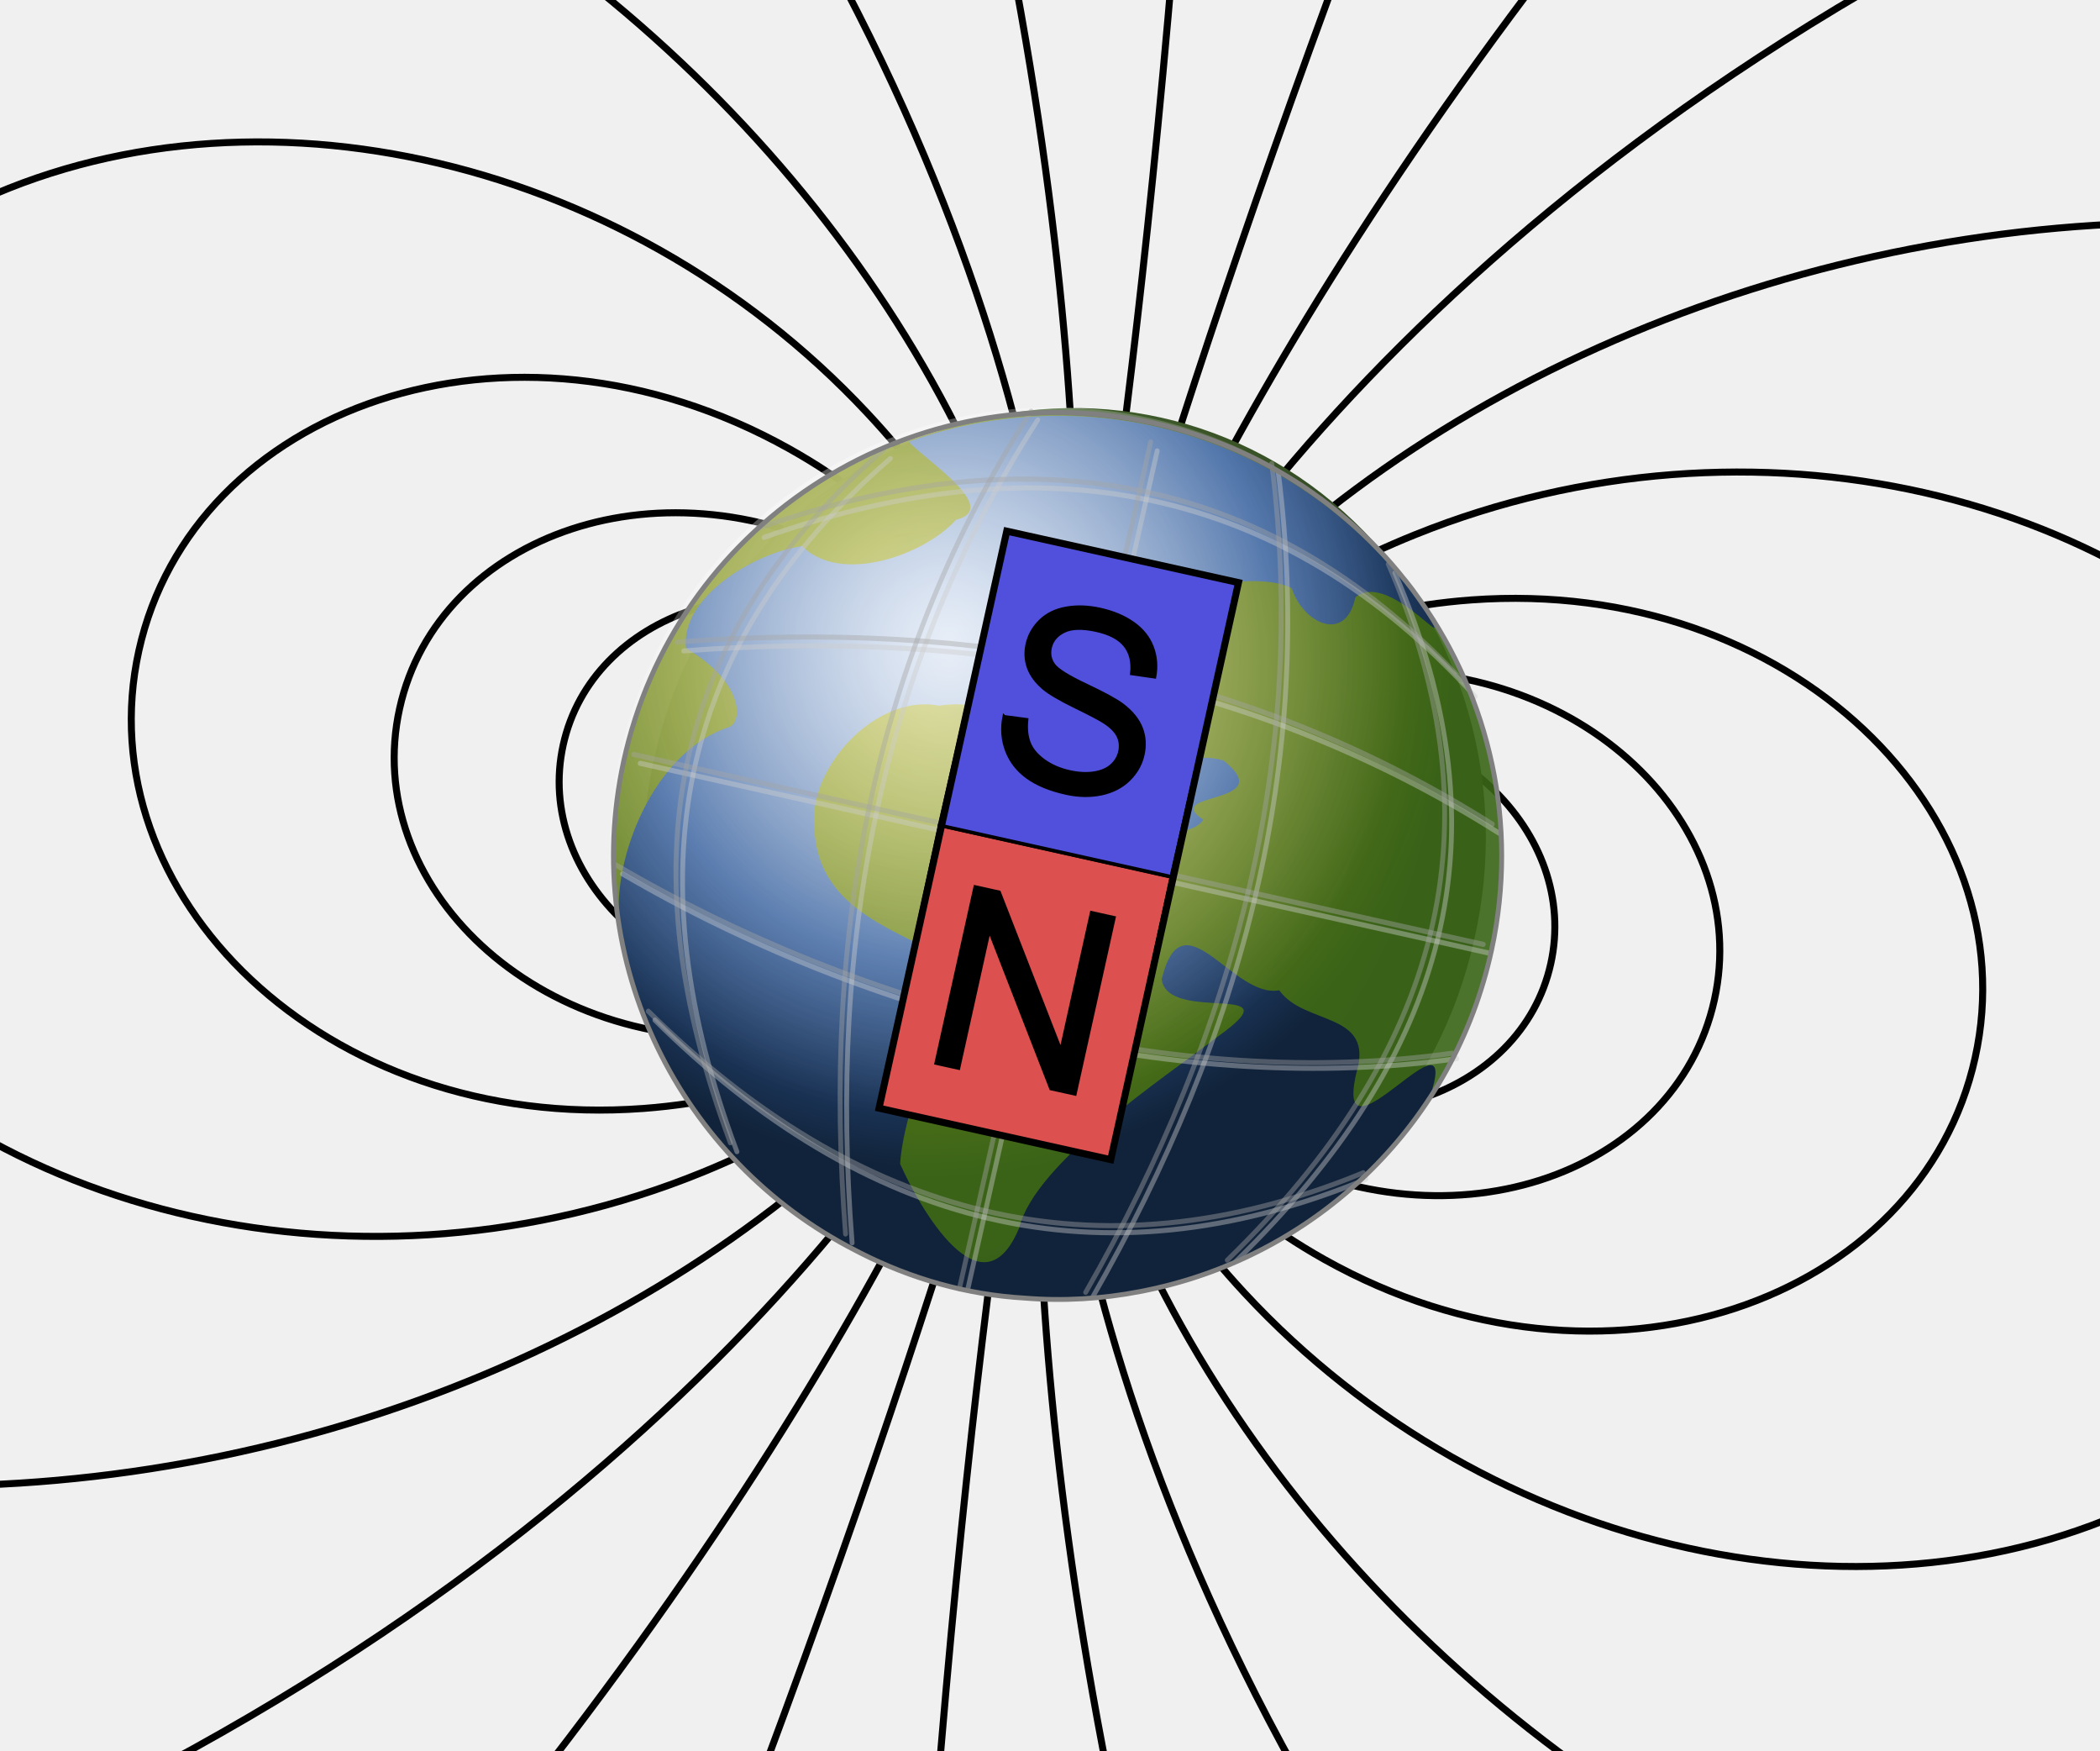
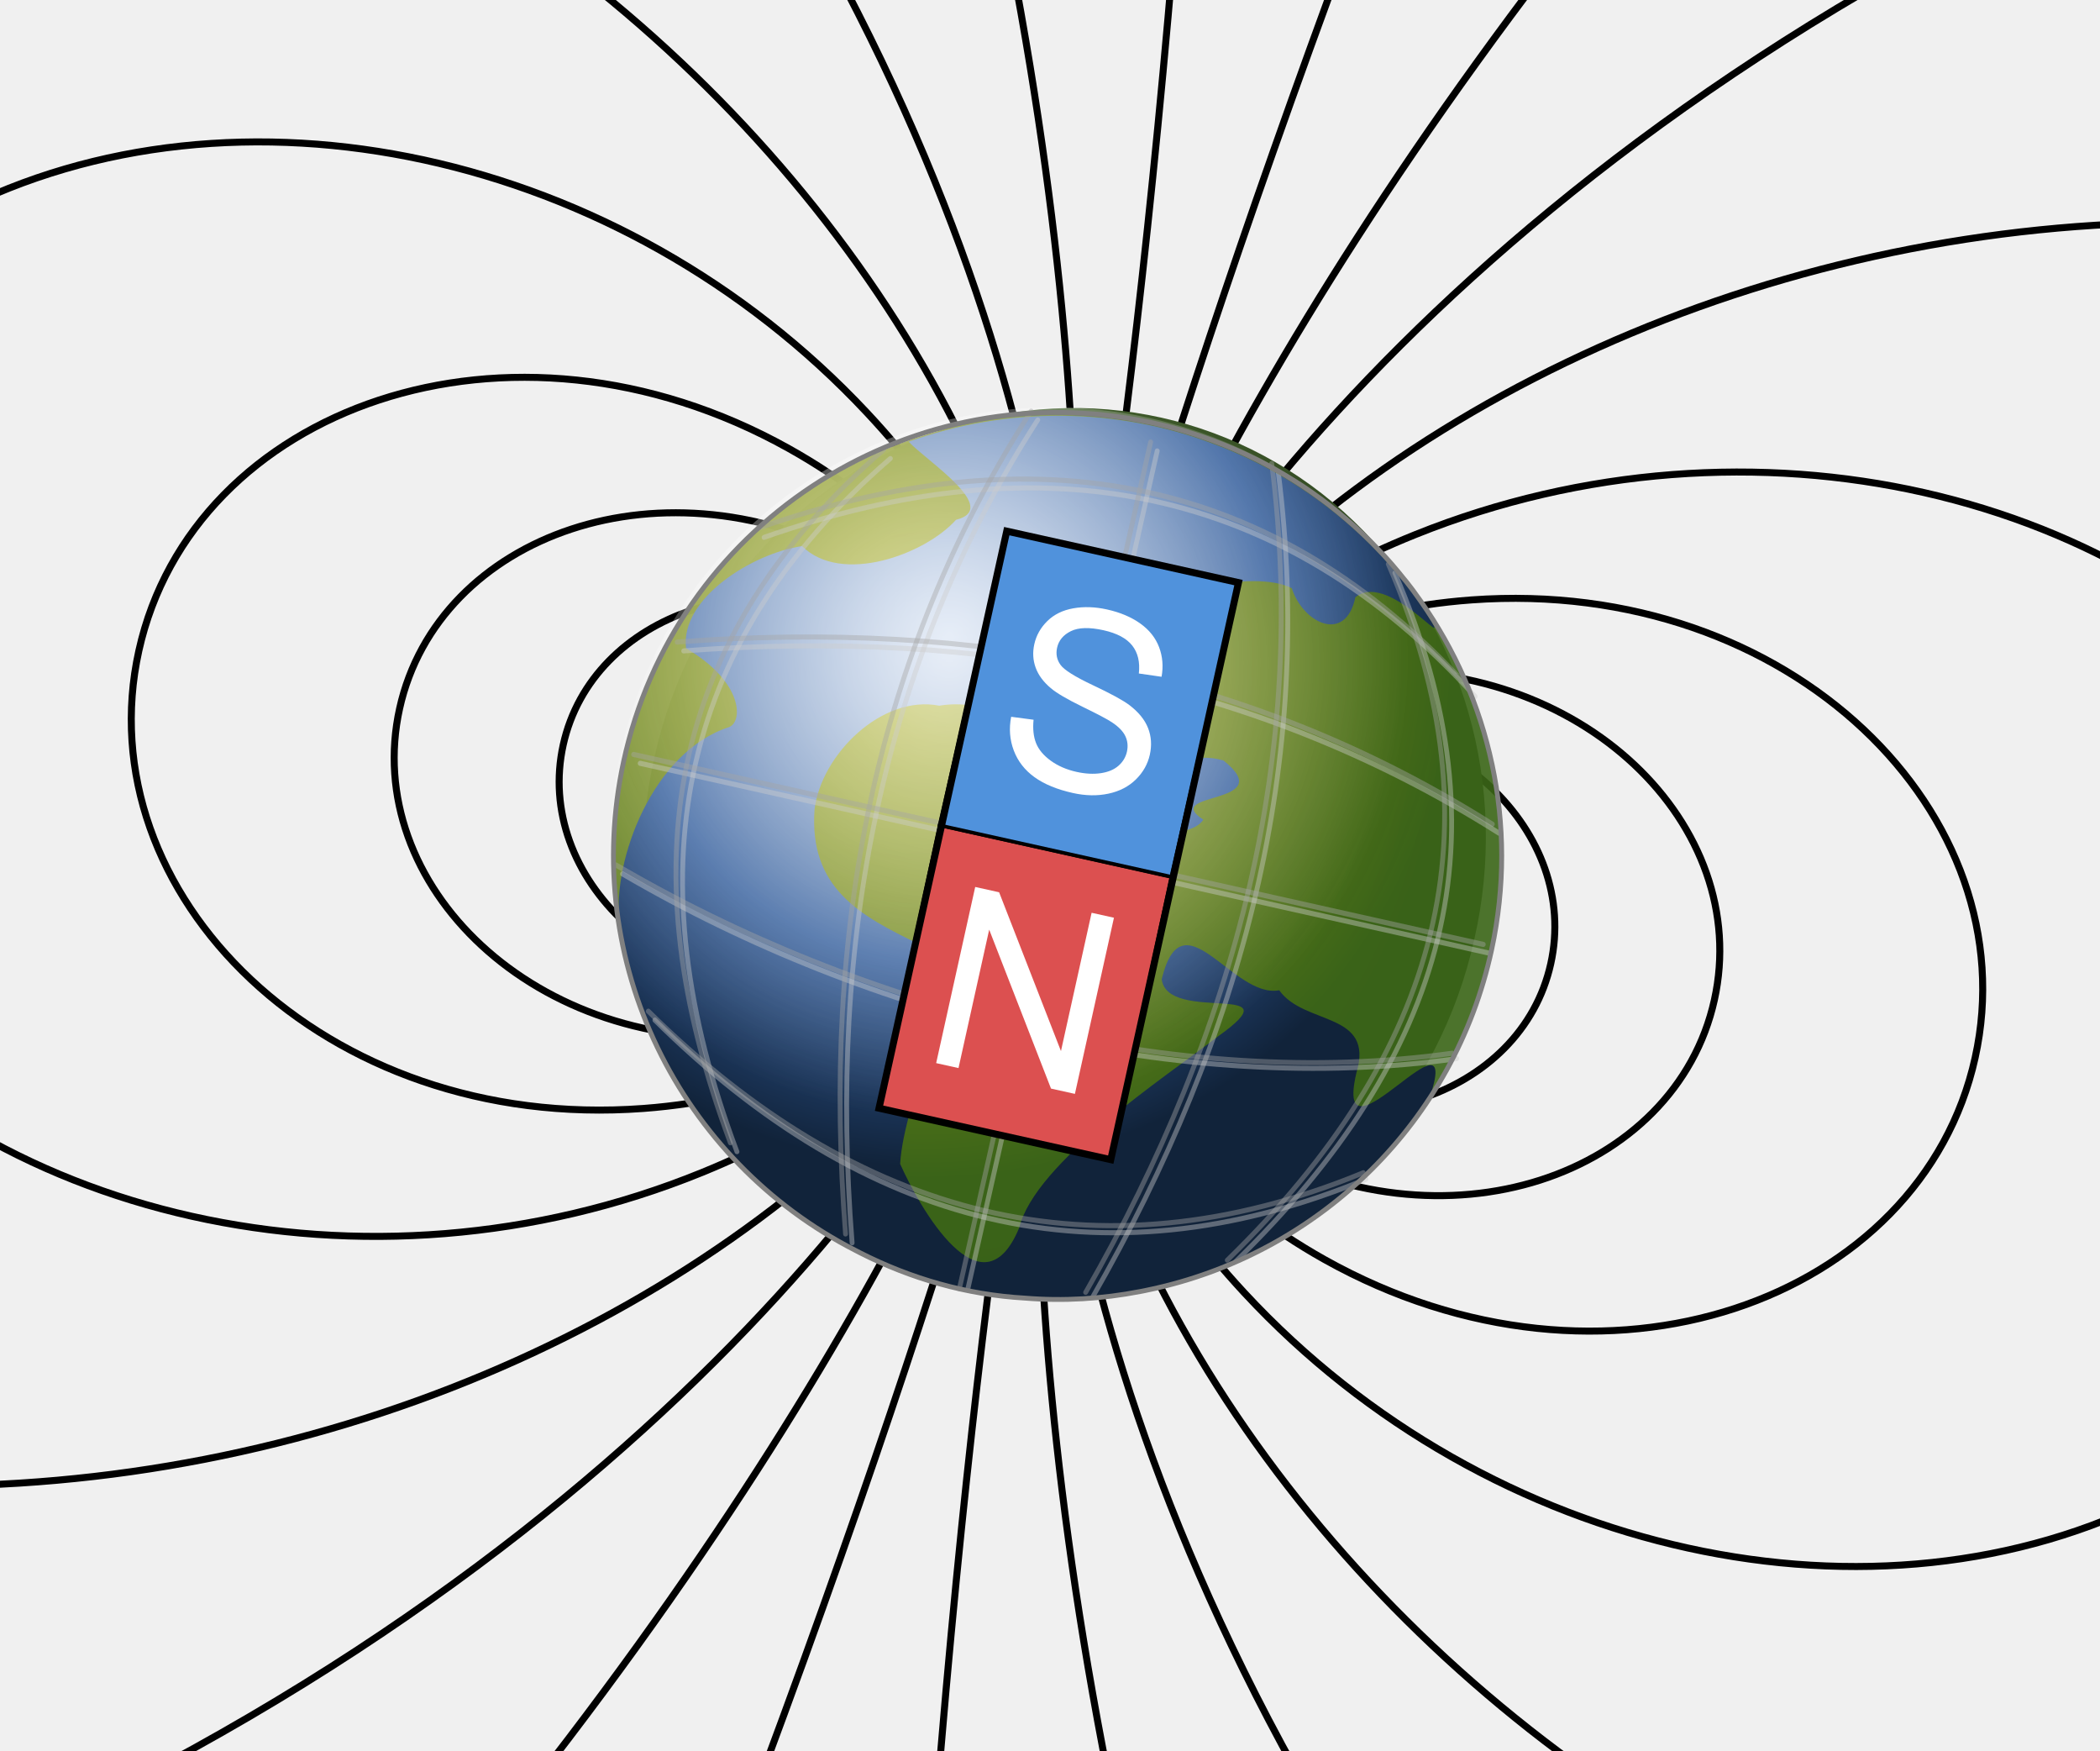
<svg xmlns="http://www.w3.org/2000/svg" xmlns:xlink="http://www.w3.org/1999/xlink" version="1.0" height="500" width="600" id="svg2488">
  <defs id="defs2491">
    <linearGradient id="linearGradient6339">
      <stop style="stop-color: rgb(110, 159, 75); stop-opacity: 1;" offset="0" id="stop6341" />
      <stop id="stop12671" offset="0.5" style="stop-color: rgb(66, 95, 45); stop-opacity: 1;" />
      <stop id="stop6347" offset="1" style="stop-color: rgb(42, 61, 29); stop-opacity: 1;" />
    </linearGradient>
    <linearGradient id="linearGradient13206">
      <stop id="stop13208" offset="0" style="stop-color:#b0ae13;stop-opacity:1;" />
      <stop id="stop2186" offset="1" style="stop-color:#3b6617;stop-opacity:0.906;" />
    </linearGradient>
    <linearGradient id="linearGradient5142">
      <stop style="stop-color: rgb(191, 209, 235); stop-opacity: 1;" offset="0" id="stop5144" />
      <stop id="stop5150" offset="0.615" style="stop-color: rgb(49, 92, 155); stop-opacity: 1;" />
      <stop style="stop-color: rgb(17, 35, 58); stop-opacity: 1;" offset="1" id="stop5146" />
    </linearGradient>
    <linearGradient id="linearGradient4437">
      <stop style="stop-color: rgb(255, 255, 255); stop-opacity: 0.856;" offset="0" id="stop4439" />
      <stop style="stop-color: rgb(255, 255, 255); stop-opacity: 0;" offset="1" id="stop4441" />
    </linearGradient>
    <radialGradient r="88.939" fy="1189.212" fx="406.206" cy="1189.212" cx="406.206" gradientTransform="matrix(1.45458,-0.103027,0.118439,1.80241,-328.325,-918.427)" gradientUnits="userSpaceOnUse" id="radialGradient3596" xlink:href="#linearGradient6339" />
    <radialGradient r="405.357" fy="495.307" fx="107.201" cy="495.307" cx="107.201" gradientTransform="matrix(1.15035,0,0,1.15035,-16.1173,-74.4676)" gradientUnits="userSpaceOnUse" id="radialGradient3669" xlink:href="#linearGradient13206" />
    <radialGradient r="55.703" fy="407.223" fx="209.158" cy="407.223" cx="209.158" gradientTransform="matrix(2.516536,0.940454,-0.9632323,2.565301,137.0361,-1059.861)" gradientUnits="userSpaceOnUse" id="radialGradient3682" xlink:href="#linearGradient5142" />
    <radialGradient r="406.373" fy="504.901" fx="136.15" cy="504.901" cx="136.15" gradientUnits="userSpaceOnUse" id="radialGradient3698" xlink:href="#linearGradient4437" />
  </defs>
  <g fill="none" stroke-width="2" stroke="black" transform="translate(302,244) rotate(12.5)" id="fields">
    <path id="path26" d="M 0.00,0.00 C -0.12,10.09 -15.38,39.68 -52.13,51.43 C -99.79,66.67 -144.50,38.66 -144.50,0.00 C -144.50,-38.12 -100.94,-66.06 -53.72,-51.92 C -16.82,-40.87 -0.35,-11.33 0.00,0.00" />
    <path id="path28" d="M 0.00,0.00 C -0.24,13.85 -20.95,53.22 -69.93,68.64 C -133.23,88.56 -192.38,51.29 -192.38,0.00 C -192.38,-50.75 -134.39,-87.95 -71.52,-69.13 C -22.40,-54.41 -0.46,-15.08 0.00,0.00" />
    <path id="path30" d="M 0.00,0.00 C -0.61,20.86 -31.04,75.80 -99.63,96.47 C -187.50,122.94 -268.69,70.97 -268.69,0.00 C -268.69,-70.88 -187.70,-122.84 -99.90,-96.55 C -31.28,-76.00 -0.65,-21.07 0.00,0.00" />
    <path id="path32" d="M -347.00,-110.78 C -277.74,-168.36 -165.28,-169.50 -80.32,-111.38 C -19.45,-69.74 -0.46,-17.13 0.00,0.00 C -0.38,16.45 -18.77,68.85 -79.38,110.73 C -164.37,169.47 -277.43,168.61 -347.00,110.78" />
    <path id="path34" d="M -347.00,-255.12 C -229.52,-250.80 -120.67,-193.66 -54.51,-112.92 C -10.04,-58.66 -0.28,-12.79 0.00,0.00 C -0.26,12.57 -9.87,58.30 -54.20,112.55 C -120.32,193.46 -229.31,250.80 -347.00,255.12" />
    <path id="path36" d="M -192.71,-309.00 C -39.25,-176.86 -0.53,-38.01 0.00,0.00 C -0.46,37.45 -38.86,176.53 -192.71,309.00" />
    <path id="path38" d="M -96.97,-309.00 C -11.28,-135.92 -0.17,-21.58 0.00,0.00 C -0.13,20.73 -10.91,135.17 -96.97,309.00" />
    <path id="path40" d="M -30.34,-309.00 C -1.63,-115.03 -0.03,-10.73 0.00,0.00 C -0.02,9.83 -1.50,114.14 -30.34,309.00" />
    <path id="path42" d="M 30.34,-309.00 C 1.63,-115.03 0.03,-10.73 0.00,0.00 C 0.02,9.83 1.50,114.14 30.34,309.00" />
    <path id="path44" d="M 96.97,-309.00 C 11.28,-135.92 0.17,-21.58 0.00,0.00 C 0.13,20.73 10.91,135.17 96.97,309.00" />
    <path id="path46" d="M 192.71,-309.00 C 39.25,-176.86 0.53,-38.01 0.00,0.00 C 0.46,37.45 38.86,176.53 192.71,309.00" />
    <path id="path48" d="M 347.00,-255.12 C 229.52,-250.80 120.67,-193.66 54.51,-112.92 C 10.04,-58.66 0.28,-12.79 0.00,0.00 C 0.26,12.57 9.87,58.30 54.20,112.55 C 120.32,193.46 229.31,250.80 347.00,255.12" />
    <path id="path50" d="M 347.00,-110.78 C 277.74,-168.36 165.28,-169.50 80.32,-111.38 C 19.45,-69.74 0.46,-17.13 0.00,0.00 C 0.38,16.45 18.77,68.85 79.38,110.73 C 164.37,169.47 277.43,168.61 347.00,110.78" />
    <path id="path52" d="M 0.00,0.00 C 0.61,20.86 31.04,75.80 99.63,96.47 C 187.50,122.94 268.69,70.97 268.69,0.00 C 268.69,-70.88 187.70,-122.84 99.90,-96.55 C 31.28,-76.00 0.65,-21.07 0.00,0.00" />
    <path id="path54" d="M 0.00,0.00 C 0.24,13.85 20.95,53.22 69.93,68.64 C 133.23,88.56 192.38,51.29 192.38,0.00 C 192.38,-50.75 134.39,-87.95 71.52,-69.13 C 22.40,-54.41 0.46,-15.08 0.00,0.00" />
    <path id="path56" d="M 0.00,0.00 C 0.12,10.09 15.38,39.68 52.13,51.43 C 99.79,66.67 144.50,38.66 144.50,0.00 C 144.50,-38.12 100.94,-66.06 53.72,-51.92 C 16.82,-40.87 0.35,-11.33 0.00,0.00" />
  </g>
  <path transform="matrix(1.316356,0.2947431,-0.2513055,1.111134,23.22297,-1235.073)" d="M 533.632,1211.545 A 88.939,110.207 0 1 1 355.755,1211.545 A 88.939,110.207 0 1 1 533.632,1211.545 z" id="path5452" style="fill:url(#radialGradient3596);fill-opacity:1;fill-rule:evenodd;stroke:none;stroke-width:1px;stroke-linecap:butt;stroke-linejoin:miter;marker:none;stroke-miterlimit:4;stroke-dasharray:none;stroke-dashoffset:0;stroke-opacity:1;visibility:visible;display:inline;overflow:visible" />
  <path transform="matrix(0.3156567,6.8339277e-2,-6.7982289e-2,0.3139692,263.6158,23.52733)" d="M 654.286,648.076 A 392.857,392.857 0 1 1 -131.429,648.076 A 392.857,392.857 0 1 1 654.286,648.076 z" id="path1307" style="fill:url(#radialGradient3669);fill-opacity:1;fill-rule:evenodd;stroke:none;stroke-width:5.644;stroke-linecap:round;stroke-linejoin:round;marker:none;stroke-miterlimit:4;stroke-dasharray:none;stroke-dashoffset:0;stroke-opacity:1;visibility:visible;display:inline;overflow:visible" />
  <path id="path2495" d="M 346.609,126.77 C 318.886,116.268 287.474,116.139 259.628,126.168 C 264.591,131.577 286.14,145.275 273.154,148.473 C 264.222,158.425 240.367,167.146 229.151,155.988 C 215.105,158.044 194.276,170.874 196.015,185.184 C 212.289,194.7 212.346,206.041 208.339,207.678 C 186.631,214.645 174.903,245.505 176.992,263.494 C 184.55,320.35 235.305,367.484 292.789,370.797 C 337.976,374.572 384.058,351.821 408.401,313.741 C 418.555,284.115 380.658,336.071 387.527,306.53 C 392.868,288.86 372.689,293.022 365.492,282.861 C 352.227,285.369 337.869,255.095 331.916,279.698 C 333.523,292.629 370.74,279.837 348.013,296.037 C 332.947,307.687 295.813,331.951 291.186,350.737 C 280.544,376.44 262.694,344.853 257.184,332.465 C 258.337,312.859 275.17,284.906 262.638,269.71 C 245.473,261.483 231.118,253.54 232.73,231.178 C 234.654,215.51 251.978,198.369 268.35,201.572 C 296.212,197.221 291.152,230.294 311.495,239.64 C 320.755,235.714 339.154,240.988 343.815,234.141 C 331.334,226 365.814,230.185 349.577,217.234 C 338.9,214.083 328.352,220.688 330.356,230.883 C 308.687,227.042 322.258,193.749 298.844,196.053 C 291.279,212.278 265.592,188.191 287.416,193.567 C 295.734,193.513 281.123,176.793 290.388,182.651 C 295.393,184.475 314.403,185.849 311.611,180.084 C 323.223,178.335 322.628,200.722 337.64,190.55 C 348.761,182.548 340.416,176.673 329.942,178.663 C 326.771,169.251 358.633,162.409 369.083,168.033 C 372.283,178.039 384.464,183.927 387.247,170.611 C 397.522,162.168 418.81,192.33 405.684,172.346 C 391.192,151.676 370.325,135.554 346.609,126.77 z" style="fill:url(#radialGradient3682);fill-opacity:1;fill-rule:nonzero;stroke:none;stroke-width:2.036;stroke-linecap:round;stroke-linejoin:round;marker:none;stroke-miterlimit:4;stroke-dasharray:none;stroke-dashoffset:0;stroke-opacity:1;visibility:visible;display:inline;overflow:visible" />
  <path transform="matrix(0.3156567,6.8339277e-2,-6.7982289e-2,0.3139692,262.6412,21.27096)" d="M 654.286,648.076 A 392.857,392.857 0 1 1 -131.429,648.076 A 392.857,392.857 0 1 1 654.286,648.076 z" id="path2653" style="opacity:0.76;fill:url(#radialGradient3698);fill-opacity:1;fill-rule:evenodd;stroke:none;stroke-width:5.644;stroke-linecap:round;stroke-linejoin:round;marker:none;stroke-miterlimit:4;stroke-dasharray:none;stroke-dashoffset:0;stroke-opacity:1;visibility:visible;display:inline;overflow:visible" />
  <path id="path13581" d="M 330.638,128.773 L 276.44,368.538" style="opacity:0.418;fill:none;fill-opacity:1;fill-rule:evenodd;stroke:#cccccc;stroke-width:1.387;stroke-linecap:round;stroke-linejoin:round;stroke-miterlimit:4;stroke-dasharray:none;stroke-opacity:1" />
  <path id="path13583" d="M 296.501,119.933 C 251.545,189.884 236.668,268.882 243.464,355.041" style="opacity:0.418;fill:none;fill-opacity:1;fill-rule:evenodd;stroke:#cccccc;stroke-width:1.387;stroke-linecap:round;stroke-linejoin:round;stroke-miterlimit:4;stroke-dasharray:none;stroke-opacity:1;display:inline" />
  <path id="path13585" d="M 365.218,134.874 C 375.736,217.556 355.196,295.573 312.002,370.813" style="opacity:0.418;fill:none;fill-opacity:1;fill-rule:evenodd;stroke:#cccccc;stroke-width:1.387;stroke-linecap:round;stroke-linejoin:round;stroke-miterlimit:4;stroke-dasharray:none;stroke-opacity:1;display:inline" />
  <path id="path13587" d="M 254.398,130.959 C 192.129,184.941 181.205,250.603 210.561,328.989" style="opacity:0.418;fill:none;fill-opacity:1;fill-rule:evenodd;stroke:#cccccc;stroke-width:1.387;stroke-linecap:round;stroke-linejoin:round;stroke-miterlimit:4;stroke-dasharray:none;stroke-opacity:1;display:inline" />
  <path id="path13589" d="M 398.534,163.646 C 431.403,239.491 413.377,301.514 352.975,360.413" style="opacity:0.418;fill:none;fill-opacity:1;fill-rule:evenodd;stroke:#cccccc;stroke-width:1.387;stroke-linecap:round;stroke-linejoin:round;stroke-miterlimit:4;stroke-dasharray:none;stroke-opacity:1;display:inline" />
  <g transform="matrix(-0.2777933,1.227354,-1.111765,-0.2487951,1860.401,-347.0282)" id="g13591" style="opacity:0.418;fill:none;fill-opacity:1;stroke:#cccccc;stroke-width:1.159;stroke-miterlimit:4;stroke-dasharray:none;stroke-opacity:1">
    <path style="fill:none;fill-opacity:1;fill-rule:evenodd;stroke:#cccccc;stroke-width:1.159;stroke-linecap:round;stroke-linejoin:round;stroke-miterlimit:4;stroke-dasharray:none;stroke-opacity:1;display:inline" d="M 729.261,1108.259 L 729.31,1326.646" id="path13593" />
    <path style="fill:none;fill-opacity:1;fill-rule:evenodd;stroke:#cccccc;stroke-width:1.159;stroke-linecap:round;stroke-linejoin:round;stroke-miterlimit:4;stroke-dasharray:none;stroke-opacity:1;display:inline" d="M 702.192,1112.689 C 680.229,1180.571 682.468,1250.415 702.255,1322.217" id="path13595" />
    <path style="fill:none;fill-opacity:1;fill-rule:evenodd;stroke:#cccccc;stroke-width:1.159;stroke-linecap:round;stroke-linejoin:round;stroke-miterlimit:4;stroke-dasharray:none;stroke-opacity:1;display:inline" d="M 754.238,1110.53 C 776.302,1175.396 774.505,1256.252 754.667,1324.842" id="path13597" />
    <path style="fill:none;fill-opacity:1;fill-rule:evenodd;stroke:#cccccc;stroke-width:1.159;stroke-linecap:round;stroke-linejoin:round;stroke-miterlimit:4;stroke-dasharray:none;stroke-opacity:1;display:inline" d="M 673.121,1126.067 C 635.52,1185.29 637.738,1246.214 673.121,1308.838" id="path13599" />
    <path style="fill:none;fill-opacity:1;fill-rule:evenodd;stroke:#cccccc;stroke-width:1.159;stroke-linecap:round;stroke-linejoin:round;stroke-miterlimit:4;stroke-dasharray:none;stroke-opacity:1;display:inline" d="M 785.451,1126.067 C 823.052,1185.29 820.833,1246.214 785.451,1308.838" id="path13601" />
  </g>
  <path id="path22979" d="M 328.761,126.24 L 274.082,368.222" style="opacity:0.418;fill:none;fill-opacity:1;fill-rule:evenodd;stroke:#a4a4a4;stroke-width:1.387;stroke-linecap:round;stroke-linejoin:round;stroke-miterlimit:4;stroke-dasharray:none;stroke-opacity:1" />
  <path id="path6348" d="M 294.623,117.4 C 249.668,187.351 234.791,266.348 241.587,352.508" style="opacity:0.418;fill:none;fill-opacity:1;fill-rule:evenodd;stroke:#a4a4a4;stroke-width:1.387;stroke-linecap:round;stroke-linejoin:round;stroke-miterlimit:4;stroke-dasharray:none;stroke-opacity:1;display:inline" />
  <path id="path6350" d="M 363.34,132.341 C 373.858,215.023 353.377,293.928 310.182,369.168" style="opacity:0.418;fill:none;fill-opacity:1;fill-rule:evenodd;stroke:#a4a4a4;stroke-width:1.387;stroke-linecap:round;stroke-linejoin:round;stroke-miterlimit:4;stroke-dasharray:none;stroke-opacity:1;display:inline" />
  <path id="path6352" d="M 252.521,128.426 C 190.252,182.408 179.328,248.07 208.684,326.456" style="opacity:0.418;fill:none;fill-opacity:1;fill-rule:evenodd;stroke:#a4a4a4;stroke-width:1.387;stroke-linecap:round;stroke-linejoin:round;stroke-miterlimit:4;stroke-dasharray:none;stroke-opacity:1;display:inline" />
  <path id="path6354" d="M 396.657,161.113 C 429.525,236.958 411.048,301.072 350.645,359.97" style="opacity:0.418;fill:none;fill-opacity:1;fill-rule:evenodd;stroke:#a4a4a4;stroke-width:1.387;stroke-linecap:round;stroke-linejoin:round;stroke-miterlimit:4;stroke-dasharray:none;stroke-opacity:1;display:inline" />
  <g transform="matrix(-0.2777933,1.227354,-1.111765,-0.2487951,1858.524,-349.5613)" id="g6367" style="opacity:0.418;fill:none;fill-opacity:1;stroke:#a4a4a4;stroke-width:1.159;stroke-miterlimit:4;stroke-dasharray:none;stroke-opacity:1">
    <path style="fill:none;fill-opacity:1;fill-rule:evenodd;stroke:#a4a4a4;stroke-width:1.159;stroke-linecap:round;stroke-linejoin:round;stroke-miterlimit:4;stroke-dasharray:none;stroke-opacity:1;display:inline" d="M 729.261,1108.259 L 729.31,1326.646" id="path6356" />
    <path style="fill:none;fill-opacity:1;fill-rule:evenodd;stroke:#a4a4a4;stroke-width:1.159;stroke-linecap:round;stroke-linejoin:round;stroke-miterlimit:4;stroke-dasharray:none;stroke-opacity:1;display:inline" d="M 702.192,1112.689 C 680.229,1180.571 682.468,1250.415 702.255,1322.217" id="path6358" />
    <path style="fill:none;fill-opacity:1;fill-rule:evenodd;stroke:#a4a4a4;stroke-width:1.159;stroke-linecap:round;stroke-linejoin:round;stroke-miterlimit:4;stroke-dasharray:none;stroke-opacity:1;display:inline" d="M 754.914,1109.881 C 776.978,1174.746 774.505,1256.252 754.667,1324.842" id="path6360" />
    <path style="fill:none;fill-opacity:1;fill-rule:evenodd;stroke:#a4a4a4;stroke-width:1.159;stroke-linecap:round;stroke-linejoin:round;stroke-miterlimit:4;stroke-dasharray:none;stroke-opacity:1;display:inline" d="M 673.121,1126.067 C 635.52,1185.29 637.738,1246.214 673.121,1308.838" id="path6362" />
    <path style="fill:none;fill-opacity:1;fill-rule:evenodd;stroke:#a4a4a4;stroke-width:1.159;stroke-linecap:round;stroke-linejoin:round;stroke-miterlimit:4;stroke-dasharray:none;stroke-opacity:1;display:inline" d="M 785.784,1124.993 C 823.385,1184.216 820.833,1246.214 785.451,1308.838" id="path6364" />
  </g>
  <path style="fill:none;fill-opacity:1;fill-rule:evenodd;stroke:#808080;stroke-width:1.39;stroke-linecap:round;stroke-linejoin:round;marker:none;stroke-miterlimit:4;stroke-dasharray:none;stroke-dashoffset:0;stroke-opacity:1;visibility:visible;display:inline;overflow:visible" d="M 328.974,120.694 C 328.7,120.635 328.422,120.595 328.148,120.537 C 327.239,120.347 326.321,120.16 325.412,119.989 C 258.19,107.395 192.693,150.462 178.157,217.597 C 165.752,274.888 194.398,331.574 244.33,357.123 C 244.795,357.36 245.247,357.613 245.715,357.845 C 260.268,365.254 276.244,369.846 292.784,370.791 C 303.821,371.708 314.914,371.016 325.73,368.922 C 325.983,368.874 326.241,368.826 326.494,368.776 C 326.688,368.738 326.882,368.698 327.075,368.658 C 328.181,368.437 329.289,368.202 330.386,367.952 C 330.467,367.934 330.546,367.912 330.626,367.893 C 330.672,367.882 330.716,367.866 330.761,367.855 C 377.102,357.149 415.465,320.753 426.174,271.293 C 433.968,235.3 425.55,199.556 405.845,171.609 C 405.39,170.963 404.934,170.325 404.467,169.688 C 404.166,169.275 403.878,168.858 403.573,168.45 C 403.404,168.225 403.231,168.007 403.06,167.783 C 402.62,167.202 402.169,166.621 401.718,166.048 C 401.68,166 401.634,165.958 401.596,165.91 C 401.48,165.763 401.352,165.624 401.235,165.476 C 400.133,164.092 399.011,162.724 397.851,161.388 C 397.836,161.371 397.826,161.351 397.812,161.335 C 397.554,161.039 397.302,160.751 397.042,160.457 C 396.633,159.995 396.216,159.533 395.799,159.077 C 395.683,158.949 395.571,158.818 395.453,158.69 C 394.881,158.068 394.291,157.456 393.706,156.845 C 393.197,156.315 392.695,155.791 392.177,155.27 C 391.976,155.067 391.777,154.874 391.574,154.672 C 390.842,153.945 390.11,153.236 389.361,152.526 C 388.627,151.831 387.879,151.142 387.129,150.465 C 387.1,150.438 387.075,150.407 387.046,150.38 C 386.315,149.722 385.561,149.072 384.815,148.43 C 384.038,147.762 383.258,147.104 382.464,146.455 C 381.675,145.809 380.879,145.163 380.075,144.537 C 379.973,144.458 379.876,144.373 379.774,144.294 C 379.064,143.744 378.346,143.207 377.624,142.673 C 376.829,142.084 376.026,141.522 375.217,140.952 C 375.179,140.925 375.149,140.889 375.11,140.862 C 374.754,140.611 374.393,140.365 374.034,140.117 C 373.544,139.78 373.054,139.439 372.559,139.109 C 372.396,139.001 372.238,138.89 372.074,138.782 C 371.379,138.323 370.67,137.882 369.965,137.436 C 369.159,136.926 368.355,136.424 367.537,135.933 C 367.462,135.888 367.389,135.84 367.314,135.796 C 366.891,135.543 366.462,135.3 366.035,135.052 C 365.563,134.777 365.097,134.504 364.621,134.234 C 364.41,134.115 364.202,133.994 363.991,133.876 C 363.295,133.488 362.593,133.107 361.889,132.732 C 361.199,132.364 360.5,131.991 359.802,131.635 C 359.567,131.516 359.331,131.401 359.095,131.282 C 358.624,131.046 358.152,130.828 357.677,130.598 C 357.21,130.371 356.753,130.139 356.283,129.918 C 356.04,129.803 355.792,129.694 355.548,129.581 C 354.838,129.253 354.125,128.921 353.409,128.607 C 353.402,128.603 353.392,128.605 353.385,128.601 C 353.208,128.524 353.03,128.452 352.853,128.375 C 352.107,128.052 351.361,127.731 350.608,127.422 C 350.57,127.407 350.531,127.391 350.492,127.375 C 350,127.173 349.499,126.982 349.003,126.786 C 348.268,126.495 347.531,126.207 346.788,125.929 C 346.039,125.644 345.295,125.378 344.541,125.109 C 344.424,125.067 344.305,125.029 344.188,124.988 C 343.299,124.674 342.401,124.366 341.506,124.074 C 340.484,123.74 339.457,123.425 338.428,123.118 C 337.703,122.903 336.971,122.692 336.24,122.489 C 335.449,122.269 334.648,122.066 333.85,121.861 C 333.746,121.834 333.644,121.798 333.54,121.771 C 333.076,121.654 332.616,121.538 332.15,121.426 C 331.621,121.297 331.094,121.182 330.562,121.06 C 330.03,120.938 329.508,120.809 328.974,120.694 z" id="path50675" />
  <path id="path921" d="m 268.441,235.734 66.213,14.758 -17.294,80.755 -66.212,-14.699 z" style="fill:#dc5050;stroke:#000000;stroke-width:1px;stroke-linecap:butt;stroke-linejoin:miter;stroke-opacity:1;fill-opacity:1" />
-   <path style="fill:#5050dc;stroke:#000000;stroke-width:1px;stroke-linecap:butt;stroke-linejoin:miter;stroke-opacity:1;fill-opacity:1" d="m 287.641,151.716 66.212,14.699 -19.2,84.018 -66.212,-14.699 z" id="path923" />
-   <path id="flowRoot3700" d="m 286.903,204.745 6.403,0.843 c -0.261,2.583 -0.026,4.802 0.703,6.656 0.729,1.854 2.128,3.533 4.195,5.035 2.067,1.503 4.531,2.571 7.392,3.205 2.54,0.563 4.866,0.683 6.978,0.359 2.112,-0.324 3.789,-1.038 5.03,-2.144 1.241,-1.105 2.034,-2.436 2.379,-3.992 0.35,-1.579 0.198,-3.059 -0.456,-4.44 -0.654,-1.381 -1.945,-2.706 -3.872,-3.973 -1.233,-0.826 -4.038,-2.306 -8.414,-4.44 -4.376,-2.134 -7.382,-3.899 -9.017,-5.294 -2.124,-1.791 -3.568,-3.75 -4.333,-5.876 -0.765,-2.126 -0.891,-4.345 -0.379,-6.656 0.563,-2.54 1.81,-4.754 3.741,-6.643 1.931,-1.888 4.408,-3.098 7.43,-3.628 3.022,-0.53 6.227,-0.42 9.613,0.331 3.73,0.827 6.886,2.157 9.468,3.99 2.582,1.833 4.381,4.086 5.397,6.76 1.016,2.674 1.253,5.499 0.714,8.476 l -6.491,-0.935 c 0.362,-3.257 -0.267,-5.917 -1.886,-7.98 -1.619,-2.063 -4.362,-3.524 -8.229,-4.381 -4.027,-0.893 -7.125,-0.805 -9.295,0.262 -2.169,1.068 -3.485,2.642 -3.946,4.725 -0.401,1.808 -0.078,3.44 0.967,4.896 1.023,1.451 4.104,3.389 9.244,5.812 5.14,2.424 8.616,4.317 10.426,5.678 2.63,1.999 4.413,4.189 5.349,6.569 0.937,2.38 1.106,4.92 0.507,7.62 -0.594,2.677 -1.919,5.03 -3.977,7.058 -2.058,2.028 -4.669,3.382 -7.832,4.061 -3.163,0.679 -6.541,0.62 -10.134,-0.176 -4.554,-1.009 -8.222,-2.519 -11.005,-4.528 -2.783,-2.009 -4.755,-4.541 -5.914,-7.595 -1.159,-3.054 -1.412,-6.273 -0.758,-9.657 z" style="font-style:normal;font-variant:normal;font-weight:normal;font-stretch:normal;font-size:72px;line-height:100%;font-family:Arial;-inkscape-font-specification:Arial;text-align:center;writing-mode:lr-tb;text-anchor:middle;fill:#000000;fill-opacity:1;stroke:#000000;stroke-width:1px;stroke-linecap:butt;stroke-linejoin:miter;stroke-opacity:1" />
-   <path id="flowRoot3708" d="m 267.476,303.671 11.155,-50.317 6.83,1.514 17.67,45.365 8.758,-39.506 6.384,1.415 -11.155,50.317 -6.83,-1.514 -17.663,-45.399 -8.766,39.54 z" style="font-style:normal;font-variant:normal;font-weight:normal;font-stretch:normal;font-size:72px;line-height:100%;font-family:Arial;-inkscape-font-specification:Arial;text-align:center;writing-mode:lr-tb;text-anchor:middle;fill:#000000;fill-opacity:1;stroke:#000000;stroke-width:1px;stroke-linecap:butt;stroke-linejoin:miter;stroke-opacity:1" />
+   <path style="fill:#5092dc;stroke:#000000;stroke-width:1px;stroke-linecap:butt;stroke-linejoin:miter;stroke-opacity:1;fill-opacity:1" d="m 287.641,151.716 66.212,14.699 -19.2,84.018 -66.212,-14.699 z" id="path923" />
+   <path id="flowRoot3700" d="m 288.903,204.745 6.403,0.843 c -0.261,2.583 -0.026,4.802 0.703,6.656 0.729,1.854 2.128,3.533 4.195,5.035 2.067,1.503 4.531,2.571 7.392,3.205 2.54,0.563 4.866,0.683 6.978,0.359 2.112,-0.324 3.789,-1.038 5.03,-2.144 1.241,-1.105 2.034,-2.436 2.379,-3.992 0.35,-1.579 0.198,-3.059 -0.456,-4.44 -0.654,-1.381 -1.945,-2.706 -3.872,-3.973 -1.233,-0.826 -4.038,-2.306 -8.414,-4.44 -4.376,-2.134 -7.382,-3.899 -9.017,-5.294 -2.124,-1.791 -3.568,-3.75 -4.333,-5.876 -0.765,-2.126 -0.891,-4.345 -0.379,-6.656 0.563,-2.54 1.81,-4.754 3.741,-6.643 1.931,-1.888 4.408,-3.098 7.43,-3.628 3.022,-0.53 6.227,-0.42 9.613,0.331 3.73,0.827 6.886,2.157 9.468,3.99 2.582,1.833 4.381,4.086 5.397,6.76 1.016,2.674 1.253,5.499 0.714,8.476 l -6.491,-0.935 c 0.362,-3.257 -0.267,-5.917 -1.886,-7.98 -1.619,-2.063 -4.362,-3.524 -8.229,-4.381 -4.027,-0.893 -7.125,-0.805 -9.295,0.262 -2.169,1.068 -3.485,2.642 -3.946,4.725 -0.401,1.808 -0.078,3.44 0.967,4.896 1.023,1.451 4.104,3.389 9.244,5.812 5.14,2.424 8.616,4.317 10.426,5.678 2.63,1.999 4.413,4.189 5.349,6.569 0.937,2.38 1.106,4.92 0.507,7.62 -0.594,2.677 -1.919,5.03 -3.977,7.058 -2.058,2.028 -4.669,3.382 -7.832,4.061 -3.163,0.679 -6.541,0.62 -10.134,-0.176 -4.554,-1.009 -8.222,-2.519 -11.005,-4.528 -2.783,-2.009 -4.755,-4.541 -5.914,-7.595 -1.159,-3.054 -1.412,-6.273 -0.758,-9.657 z" style="font-style:normal;font-variant:normal;font-weight:normal;font-stretch:normal;font-size:72px;line-height:100%;font-family:Arial;-inkscape-font-specification:Arial;text-align:center;writing-mode:lr-tb;text-anchor:middle;fill:#ffffff;fill-opacity:1;stroke:none;stroke-width:1px;stroke-linecap:butt;stroke-linejoin:miter;stroke-opacity:1" />
+   <path id="flowRoot3708" d="m 267.476,303.671 11.155,-50.317 6.83,1.514 17.67,45.365 8.758,-39.506 6.384,1.415 -11.155,50.317 -6.83,-1.514 -17.663,-45.399 -8.766,39.54 z" style="font-style:normal;font-variant:normal;font-weight:normal;font-stretch:normal;font-size:72px;line-height:100%;font-family:Arial;-inkscape-font-specification:Arial;text-align:center;writing-mode:lr-tb;text-anchor:middle;fill:#ffffff;fill-opacity:1;stroke:none;stroke-width:1px;stroke-linecap:butt;stroke-linejoin:miter;stroke-opacity:1" />
  <path id="path913" d="m 287.641,151.716 -36.493,164.833 66.212,14.699 36.493,-164.833 z" style="fill:none;stroke:#000000;stroke-width:2;stroke-linecap:butt;stroke-linejoin:miter;stroke-opacity:1;stroke-miterlimit:4;stroke-dasharray:none" />
</svg>
